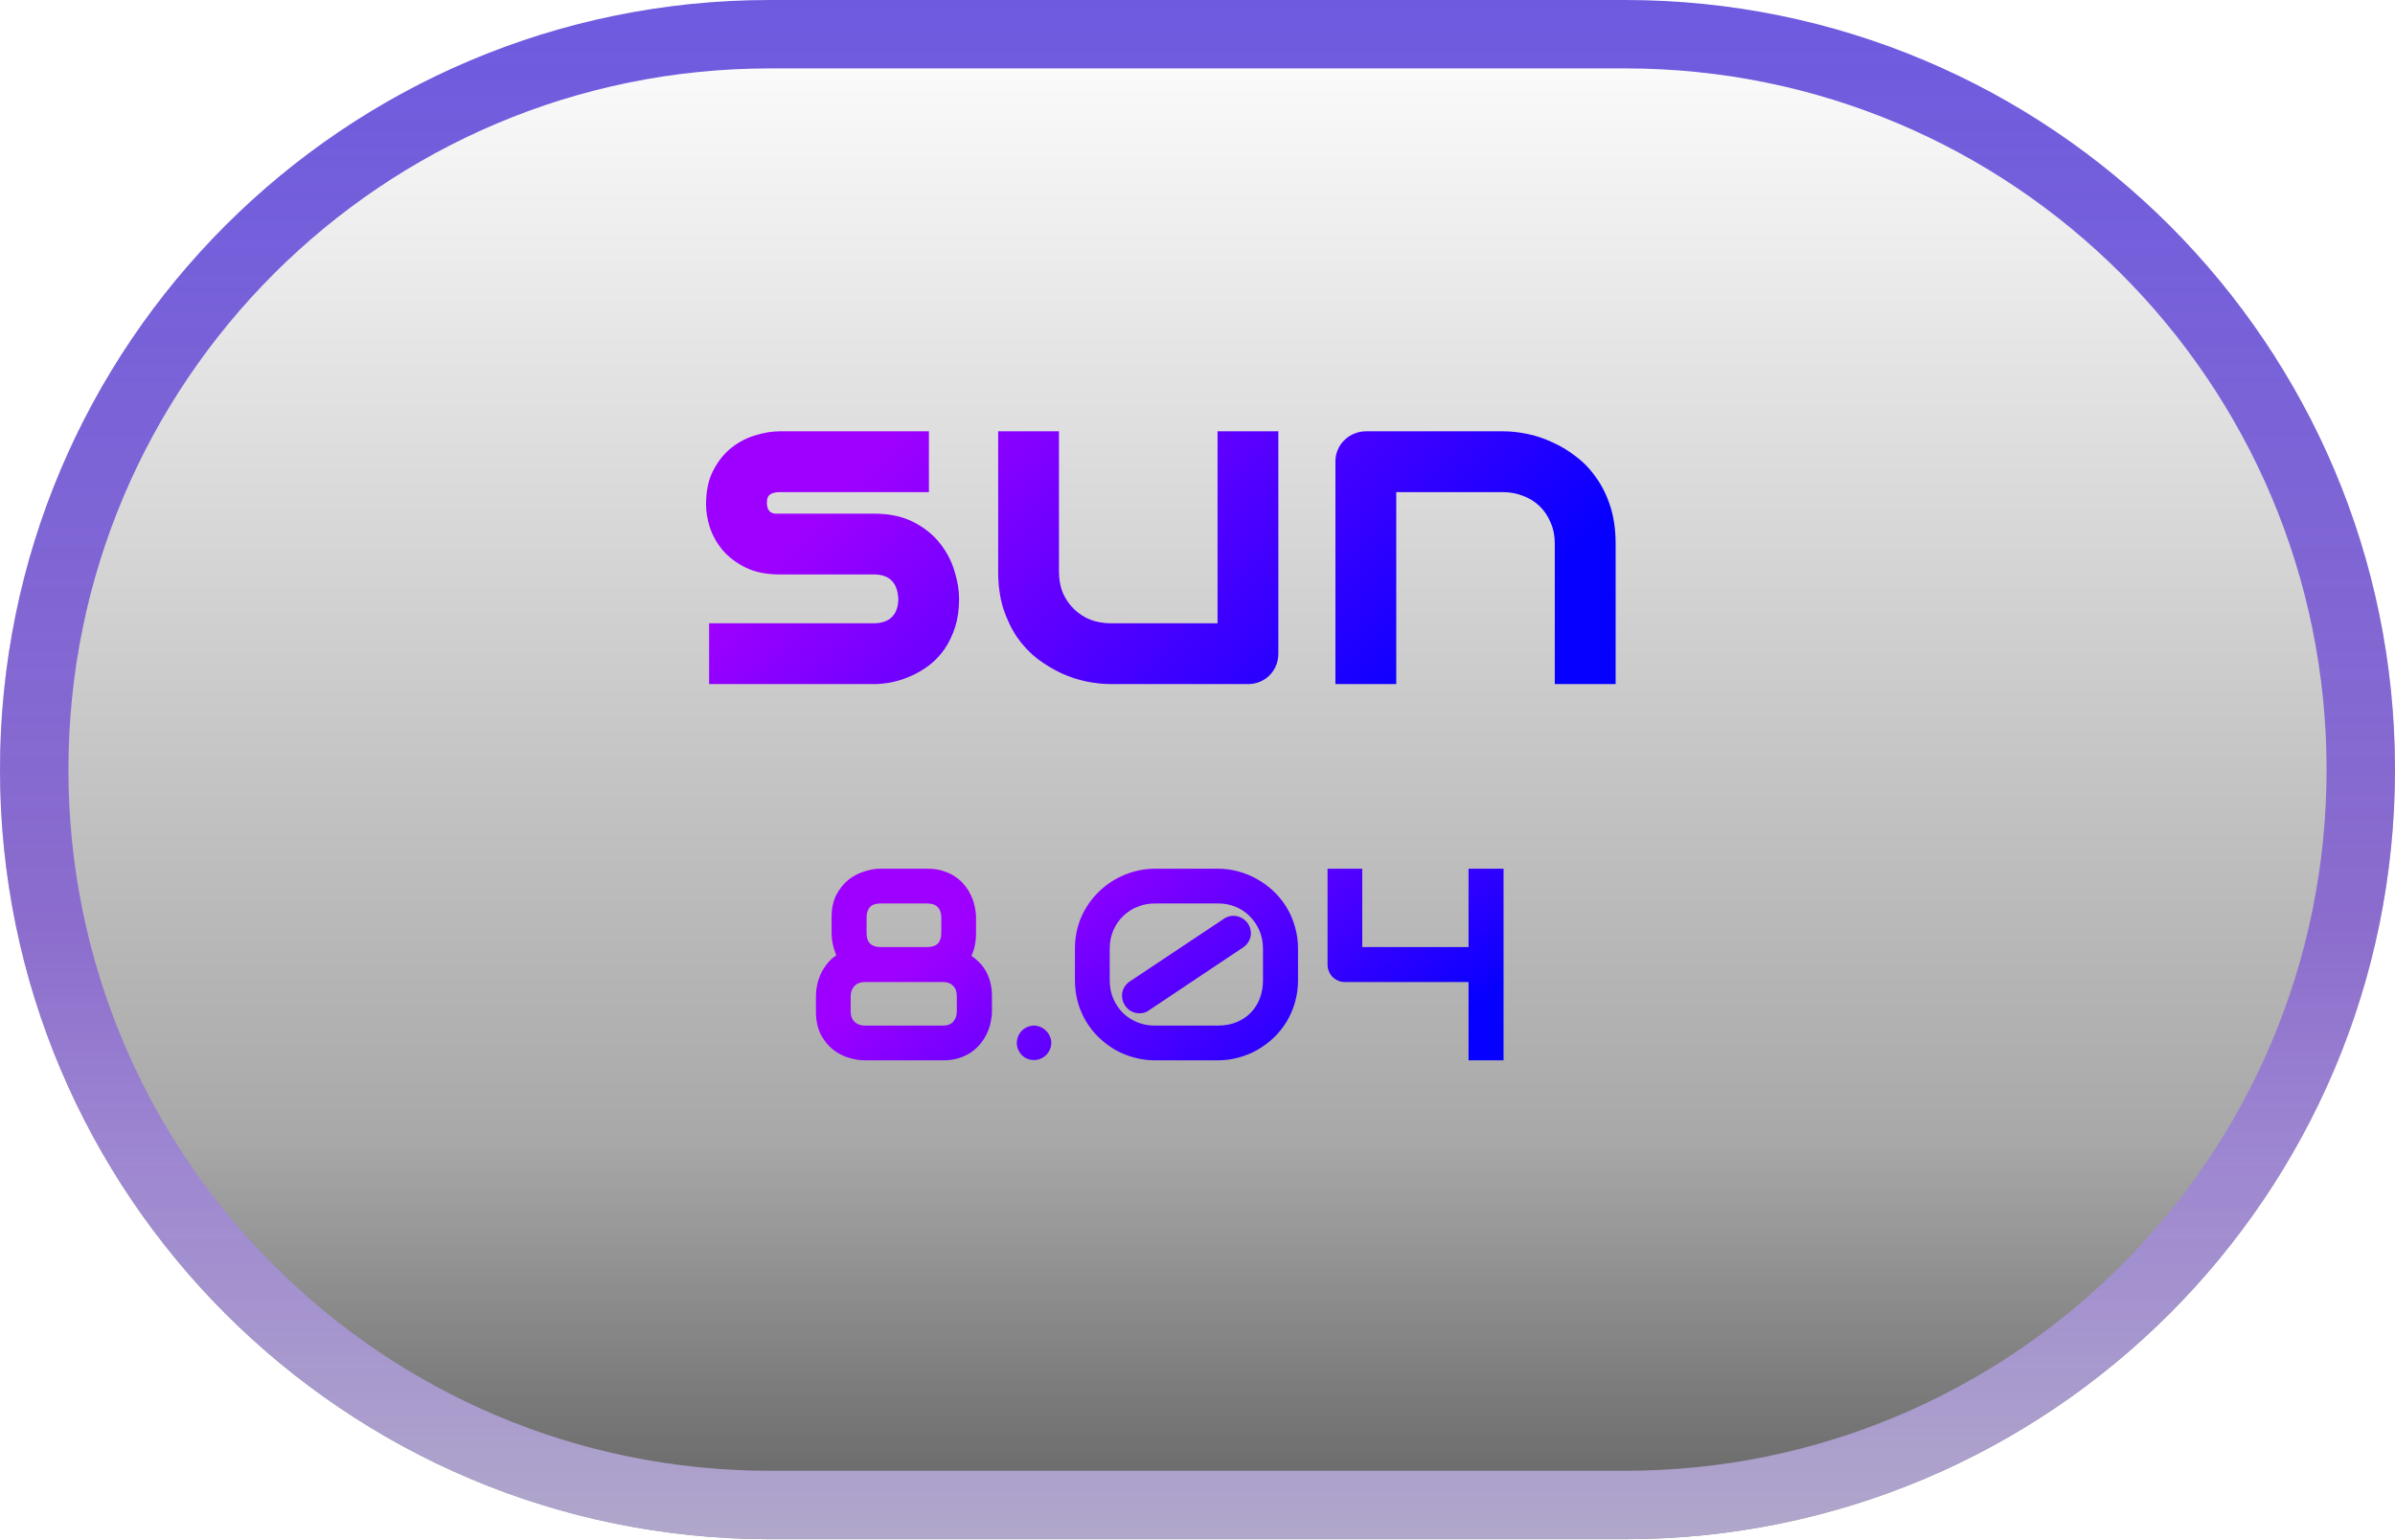
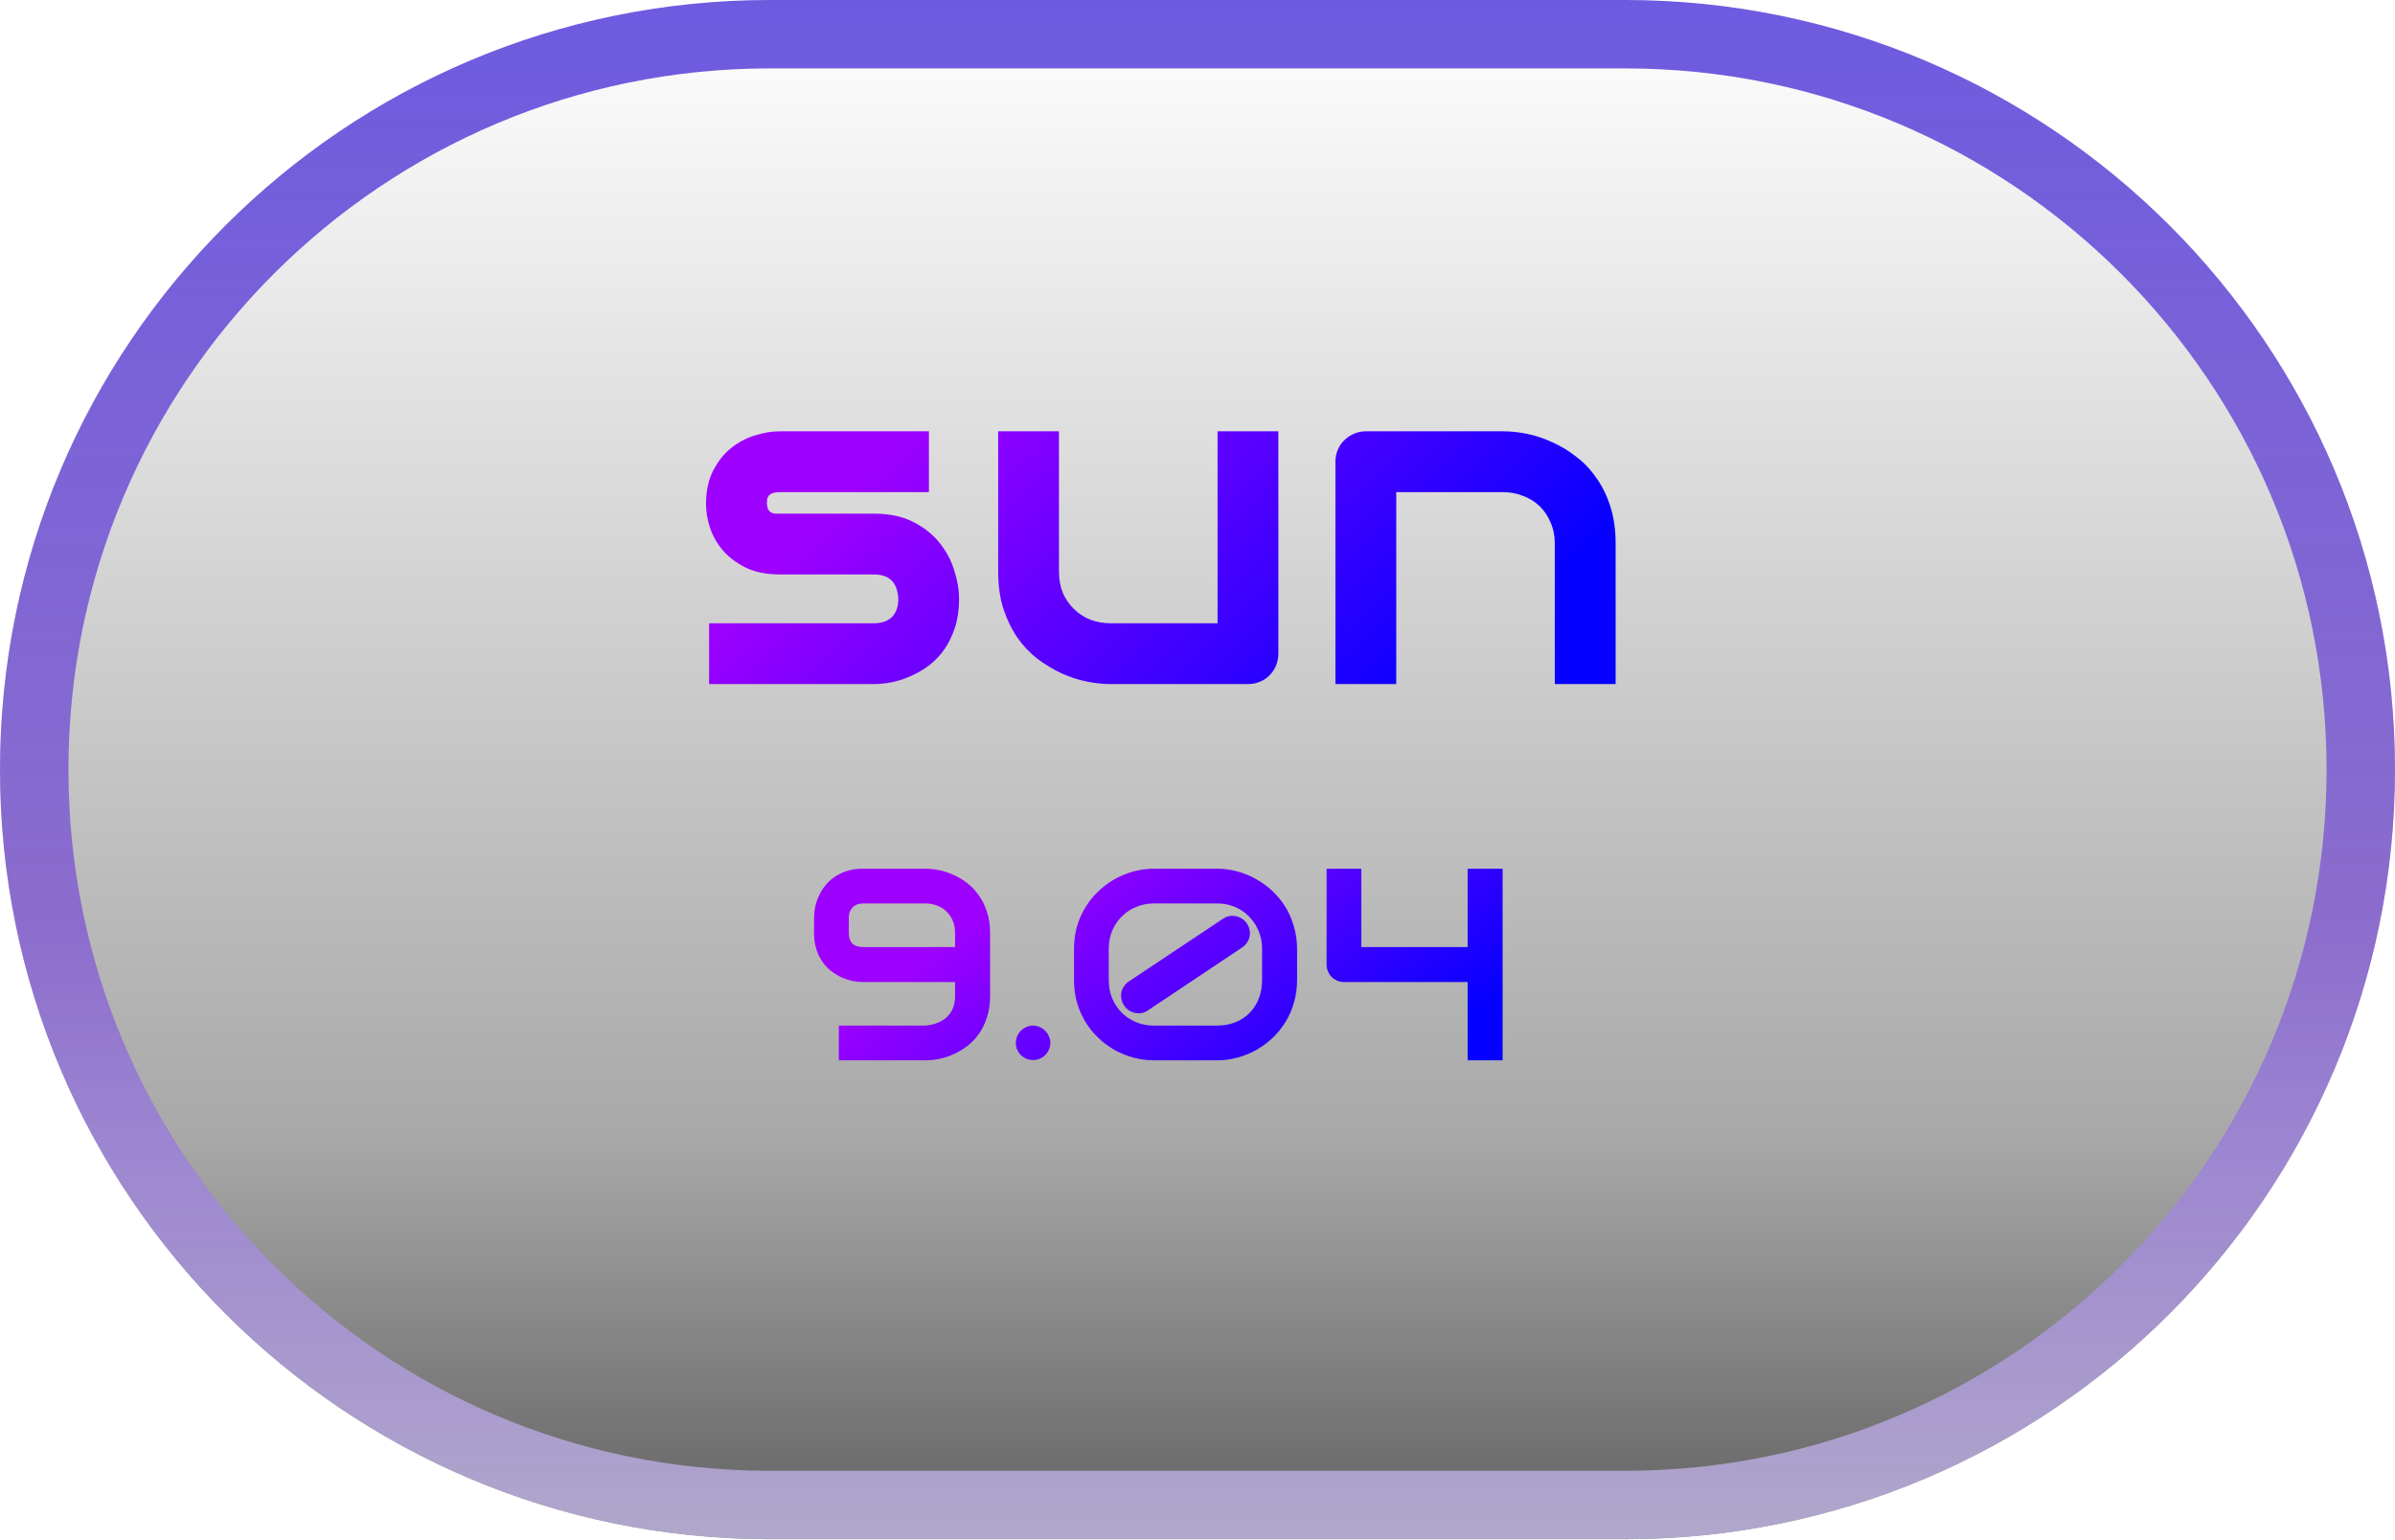
<svg xmlns="http://www.w3.org/2000/svg" width="70" height="45" viewBox="0 0 70 45" fill="none">
-   <rect width="70" height="45" rx="22.5" fill="url(#paint0_linear_119_197)" fill-opacity="0.9" />
-   <rect x="1" y="1" width="68" height="43" rx="21.5" stroke="url(#paint1_linear_119_197)" stroke-opacity="0.7" stroke-width="2" />
-   <path d="M28.032 17.505C28.032 17.81 27.994 18.086 27.916 18.332C27.838 18.574 27.736 18.788 27.608 18.975C27.481 19.157 27.333 19.314 27.164 19.446C26.995 19.574 26.818 19.679 26.631 19.761C26.449 19.843 26.262 19.904 26.07 19.945C25.884 19.982 25.706 20 25.537 20H20.725V18.223H25.523C25.765 18.223 25.947 18.161 26.07 18.038C26.193 17.915 26.255 17.737 26.255 17.505C26.232 17.031 25.993 16.794 25.537 16.794H22.782C22.39 16.794 22.058 16.726 21.784 16.589C21.511 16.452 21.287 16.281 21.114 16.076C20.946 15.871 20.823 15.65 20.745 15.413C20.672 15.176 20.636 14.955 20.636 14.75C20.636 14.354 20.706 14.021 20.848 13.752C20.989 13.479 21.167 13.258 21.381 13.089C21.595 12.92 21.828 12.8 22.078 12.727C22.329 12.649 22.564 12.61 22.782 12.61H27.15V14.388H22.796C22.705 14.388 22.632 14.399 22.577 14.422C22.527 14.44 22.488 14.467 22.461 14.504C22.438 14.536 22.424 14.572 22.42 14.613C22.415 14.65 22.413 14.686 22.413 14.723C22.418 14.796 22.431 14.852 22.454 14.894C22.477 14.935 22.504 14.964 22.536 14.982C22.573 15.001 22.611 15.012 22.652 15.017C22.698 15.017 22.741 15.017 22.782 15.017H25.537C25.993 15.017 26.38 15.099 26.699 15.263C27.018 15.427 27.276 15.634 27.472 15.885C27.668 16.131 27.809 16.4 27.895 16.691C27.987 16.983 28.032 17.254 28.032 17.505ZM37.363 19.105C37.363 19.232 37.34 19.351 37.295 19.46C37.249 19.569 37.185 19.665 37.103 19.747C37.026 19.825 36.933 19.886 36.823 19.932C36.718 19.977 36.605 20 36.481 20H32.462C32.243 20 32.008 19.975 31.758 19.925C31.512 19.875 31.268 19.795 31.026 19.686C30.785 19.572 30.55 19.43 30.322 19.262C30.099 19.088 29.903 18.881 29.734 18.64C29.566 18.394 29.429 18.111 29.324 17.792C29.224 17.473 29.174 17.113 29.174 16.712V12.61H30.951V16.712C30.951 16.944 30.99 17.154 31.067 17.341C31.149 17.523 31.259 17.68 31.395 17.812C31.532 17.945 31.692 18.047 31.874 18.12C32.061 18.189 32.261 18.223 32.476 18.223H35.586V12.61H37.363V19.105ZM47.221 20H45.443V15.898C45.443 15.666 45.402 15.459 45.32 15.276C45.243 15.089 45.136 14.93 44.999 14.798C44.862 14.666 44.7 14.565 44.514 14.497C44.331 14.424 44.133 14.388 43.919 14.388H40.809V20H39.031V13.492C39.031 13.369 39.054 13.255 39.1 13.15C39.145 13.041 39.209 12.948 39.291 12.87C39.373 12.788 39.469 12.724 39.578 12.679C39.688 12.633 39.804 12.61 39.927 12.61H43.933C44.156 12.61 44.391 12.635 44.637 12.685C44.887 12.736 45.133 12.818 45.375 12.932C45.621 13.041 45.853 13.182 46.072 13.355C46.296 13.524 46.492 13.731 46.66 13.977C46.833 14.219 46.97 14.499 47.07 14.818C47.171 15.137 47.221 15.497 47.221 15.898V20Z" fill="url(#paint2_linear_119_197)" />
-   <path d="M28.992 29.574C28.992 29.671 28.98 29.772 28.957 29.879C28.936 29.986 28.901 30.092 28.852 30.199C28.805 30.303 28.744 30.404 28.668 30.5C28.592 30.596 28.501 30.682 28.395 30.758C28.29 30.831 28.169 30.889 28.031 30.934C27.893 30.978 27.738 31 27.566 31H25.27C25.129 31 24.975 30.975 24.809 30.926C24.642 30.876 24.487 30.796 24.344 30.684C24.203 30.569 24.085 30.422 23.988 30.242C23.895 30.06 23.848 29.837 23.848 29.574V29.121C23.848 29.022 23.858 28.918 23.879 28.809C23.902 28.699 23.938 28.591 23.984 28.484C24.034 28.378 24.096 28.276 24.172 28.18C24.247 28.083 24.338 28 24.445 27.93C24.398 27.82 24.363 27.71 24.34 27.598C24.316 27.486 24.305 27.38 24.305 27.281V26.824C24.305 26.564 24.352 26.342 24.445 26.16C24.542 25.978 24.66 25.831 24.801 25.719C24.944 25.607 25.099 25.526 25.266 25.477C25.432 25.424 25.586 25.398 25.727 25.398H27.102C27.276 25.398 27.432 25.421 27.57 25.465C27.711 25.509 27.833 25.569 27.938 25.645C28.044 25.717 28.134 25.802 28.207 25.898C28.283 25.995 28.344 26.096 28.391 26.203C28.438 26.307 28.471 26.414 28.492 26.523C28.516 26.63 28.527 26.73 28.527 26.824V27.281C28.527 27.537 28.482 27.758 28.391 27.945C28.474 28 28.552 28.065 28.625 28.141C28.698 28.213 28.762 28.298 28.816 28.395C28.871 28.491 28.914 28.6 28.945 28.723C28.977 28.842 28.992 28.975 28.992 29.121V29.574ZM27.512 26.832C27.512 26.694 27.477 26.59 27.406 26.52C27.336 26.449 27.234 26.414 27.102 26.414H25.734C25.596 26.414 25.494 26.449 25.426 26.52C25.361 26.59 25.328 26.691 25.328 26.824V27.281C25.328 27.417 25.362 27.518 25.43 27.586C25.5 27.654 25.599 27.688 25.727 27.688H27.102C27.24 27.688 27.342 27.654 27.41 27.586C27.478 27.516 27.512 27.414 27.512 27.281V26.832ZM27.965 29.121C27.965 28.991 27.928 28.891 27.855 28.82C27.785 28.747 27.689 28.711 27.566 28.711H25.27C25.145 28.711 25.046 28.75 24.973 28.828C24.9 28.906 24.863 29.004 24.863 29.121V29.574C24.863 29.699 24.901 29.799 24.977 29.875C25.055 29.948 25.152 29.984 25.27 29.984H27.566C27.697 29.984 27.796 29.945 27.863 29.867C27.931 29.789 27.965 29.691 27.965 29.574V29.121ZM30.727 30.488C30.727 30.559 30.712 30.625 30.684 30.688C30.658 30.747 30.621 30.801 30.574 30.848C30.53 30.892 30.477 30.927 30.414 30.953C30.354 30.979 30.29 30.992 30.223 30.992C30.152 30.992 30.086 30.979 30.023 30.953C29.963 30.927 29.91 30.892 29.863 30.848C29.819 30.801 29.784 30.747 29.758 30.688C29.732 30.625 29.719 30.559 29.719 30.488C29.719 30.421 29.732 30.357 29.758 30.297C29.784 30.234 29.819 30.181 29.863 30.137C29.91 30.09 29.963 30.053 30.023 30.027C30.086 29.999 30.152 29.984 30.223 29.984C30.29 29.984 30.354 29.999 30.414 30.027C30.477 30.053 30.53 30.09 30.574 30.137C30.621 30.181 30.658 30.234 30.684 30.297C30.712 30.357 30.727 30.421 30.727 30.488ZM37.938 28.656C37.938 28.885 37.908 29.103 37.848 29.309C37.79 29.512 37.708 29.701 37.602 29.875C37.495 30.049 37.368 30.206 37.223 30.344C37.077 30.482 36.917 30.6 36.742 30.699C36.57 30.796 36.387 30.87 36.191 30.922C35.996 30.974 35.797 31 35.594 31H33.762C33.556 31 33.355 30.974 33.16 30.922C32.965 30.87 32.78 30.796 32.605 30.699C32.434 30.6 32.275 30.482 32.129 30.344C31.983 30.206 31.857 30.049 31.75 29.875C31.646 29.701 31.564 29.512 31.504 29.309C31.447 29.103 31.418 28.885 31.418 28.656V27.742C31.418 27.398 31.482 27.083 31.609 26.797C31.74 26.51 31.913 26.264 32.129 26.059C32.345 25.85 32.594 25.689 32.875 25.574C33.159 25.457 33.454 25.398 33.762 25.398H35.594C35.797 25.398 35.996 25.424 36.191 25.477C36.387 25.529 36.57 25.604 36.742 25.703C36.917 25.799 37.077 25.917 37.223 26.055C37.368 26.193 37.495 26.349 37.602 26.523C37.708 26.698 37.79 26.888 37.848 27.094C37.908 27.297 37.938 27.513 37.938 27.742V28.656ZM36.914 27.742C36.914 27.542 36.878 27.359 36.805 27.195C36.732 27.031 36.634 26.891 36.512 26.773C36.392 26.656 36.253 26.566 36.094 26.504C35.935 26.441 35.768 26.412 35.594 26.414H33.762C33.592 26.412 33.427 26.441 33.266 26.504C33.107 26.564 32.965 26.652 32.84 26.77C32.717 26.884 32.618 27.025 32.543 27.191C32.47 27.355 32.434 27.539 32.434 27.742V28.656C32.434 28.859 32.47 29.043 32.543 29.207C32.616 29.371 32.714 29.512 32.836 29.629C32.958 29.744 33.099 29.832 33.258 29.895C33.419 29.957 33.587 29.987 33.762 29.984H35.594C35.794 29.984 35.975 29.952 36.137 29.887C36.301 29.819 36.44 29.727 36.555 29.609C36.669 29.492 36.758 29.353 36.82 29.191C36.883 29.027 36.914 28.849 36.914 28.656V27.742ZM36.473 27C36.512 27.057 36.538 27.12 36.551 27.188C36.564 27.253 36.564 27.318 36.551 27.383C36.538 27.445 36.512 27.505 36.473 27.562C36.436 27.617 36.388 27.664 36.328 27.703L33.586 29.535C33.542 29.569 33.496 29.592 33.449 29.605C33.402 29.619 33.354 29.625 33.305 29.625C33.221 29.625 33.142 29.605 33.066 29.566C32.991 29.527 32.93 29.471 32.883 29.398C32.844 29.341 32.818 29.28 32.805 29.215C32.792 29.147 32.79 29.082 32.801 29.02C32.814 28.954 32.839 28.895 32.875 28.84C32.911 28.783 32.96 28.734 33.02 28.695L35.77 26.863C35.827 26.824 35.888 26.798 35.953 26.785C36.021 26.772 36.086 26.772 36.148 26.785C36.214 26.798 36.273 26.823 36.328 26.859C36.385 26.896 36.434 26.943 36.473 27ZM43.945 31H42.922V28.711H39.312C39.24 28.711 39.172 28.698 39.109 28.672C39.047 28.643 38.992 28.607 38.945 28.562C38.901 28.516 38.866 28.461 38.84 28.398C38.814 28.336 38.801 28.27 38.801 28.199V25.398H39.816V27.688H42.922V25.398H43.945V31Z" fill="url(#paint3_linear_119_197)" />
+   <rect width="70" height="45" rx="22.5" fill="url(#paint0_linear_126_134)" fill-opacity="0.9" />
+   <rect x="1" y="1" width="68" height="43" rx="21.5" stroke="url(#paint1_linear_126_134)" stroke-opacity="0.7" stroke-width="2" />
+   <path d="M28.032 17.505C28.032 17.81 27.994 18.086 27.916 18.332C27.838 18.574 27.736 18.788 27.608 18.975C27.481 19.157 27.333 19.314 27.164 19.446C26.995 19.574 26.818 19.679 26.631 19.761C26.449 19.843 26.262 19.904 26.07 19.945C25.884 19.982 25.706 20 25.537 20H20.725V18.223H25.523C25.765 18.223 25.947 18.161 26.07 18.038C26.193 17.915 26.255 17.737 26.255 17.505C26.232 17.031 25.993 16.794 25.537 16.794H22.782C22.39 16.794 22.058 16.726 21.784 16.589C21.511 16.452 21.287 16.281 21.114 16.076C20.946 15.871 20.823 15.65 20.745 15.413C20.672 15.176 20.636 14.955 20.636 14.75C20.636 14.354 20.706 14.021 20.848 13.752C20.989 13.479 21.167 13.258 21.381 13.089C21.595 12.92 21.828 12.8 22.078 12.727C22.329 12.649 22.564 12.61 22.782 12.61H27.15V14.388H22.796C22.705 14.388 22.632 14.399 22.577 14.422C22.527 14.44 22.488 14.467 22.461 14.504C22.438 14.536 22.424 14.572 22.42 14.613C22.415 14.65 22.413 14.686 22.413 14.723C22.418 14.796 22.431 14.852 22.454 14.894C22.477 14.935 22.504 14.964 22.536 14.982C22.573 15.001 22.611 15.012 22.652 15.017C22.698 15.017 22.741 15.017 22.782 15.017H25.537C25.993 15.017 26.38 15.099 26.699 15.263C27.018 15.427 27.276 15.634 27.472 15.885C27.668 16.131 27.809 16.4 27.895 16.691C27.987 16.983 28.032 17.254 28.032 17.505ZM37.363 19.105C37.363 19.232 37.34 19.351 37.295 19.46C37.249 19.569 37.185 19.665 37.103 19.747C37.026 19.825 36.933 19.886 36.823 19.932C36.718 19.977 36.605 20 36.481 20H32.462C32.243 20 32.008 19.975 31.758 19.925C31.512 19.875 31.268 19.795 31.026 19.686C30.785 19.572 30.55 19.43 30.322 19.262C30.099 19.088 29.903 18.881 29.734 18.64C29.566 18.394 29.429 18.111 29.324 17.792C29.224 17.473 29.174 17.113 29.174 16.712V12.61H30.951V16.712C30.951 16.944 30.99 17.154 31.067 17.341C31.149 17.523 31.259 17.68 31.395 17.812C31.532 17.945 31.692 18.047 31.874 18.12C32.061 18.189 32.261 18.223 32.476 18.223H35.586V12.61H37.363V19.105ZM47.221 20H45.443V15.898C45.443 15.666 45.402 15.459 45.32 15.276C45.243 15.089 45.136 14.93 44.999 14.798C44.862 14.666 44.7 14.565 44.514 14.497C44.331 14.424 44.133 14.388 43.919 14.388H40.809V20H39.031V13.492C39.031 13.369 39.054 13.255 39.1 13.15C39.145 13.041 39.209 12.948 39.291 12.87C39.373 12.788 39.469 12.724 39.578 12.679C39.688 12.633 39.804 12.61 39.927 12.61H43.933C44.156 12.61 44.391 12.635 44.637 12.685C44.887 12.736 45.133 12.818 45.375 12.932C45.621 13.041 45.853 13.182 46.072 13.355C46.296 13.524 46.492 13.731 46.66 13.977C46.833 14.219 46.97 14.499 47.07 14.818C47.171 15.137 47.221 15.497 47.221 15.898V20Z" fill="url(#paint2_linear_126_134)" />
+   <path d="M23.793 27.281V26.824C23.793 26.73 23.803 26.63 23.824 26.523C23.848 26.414 23.883 26.307 23.93 26.203C23.977 26.096 24.038 25.995 24.113 25.898C24.189 25.802 24.279 25.717 24.383 25.645C24.49 25.569 24.612 25.509 24.75 25.465C24.888 25.421 25.044 25.398 25.219 25.398H27.051C27.176 25.398 27.31 25.413 27.453 25.441C27.596 25.47 27.737 25.517 27.875 25.582C28.016 25.645 28.15 25.725 28.277 25.824C28.405 25.923 28.517 26.043 28.613 26.184C28.712 26.322 28.79 26.482 28.848 26.664C28.908 26.846 28.938 27.052 28.938 27.281V29.121C28.938 29.35 28.908 29.556 28.848 29.738C28.79 29.921 28.712 30.082 28.613 30.223C28.517 30.361 28.405 30.479 28.277 30.578C28.15 30.674 28.016 30.755 27.875 30.82C27.737 30.883 27.596 30.928 27.453 30.957C27.31 30.986 27.176 31 27.051 31H24.516V29.984H27.051C27.178 29.974 27.294 29.948 27.398 29.906C27.505 29.865 27.596 29.809 27.672 29.738C27.75 29.665 27.81 29.578 27.852 29.477C27.893 29.372 27.914 29.254 27.914 29.121V28.711H25.219C25.122 28.711 25.021 28.701 24.914 28.68C24.807 28.656 24.701 28.621 24.594 28.574C24.49 28.525 24.389 28.463 24.293 28.391C24.197 28.315 24.111 28.224 24.035 28.117C23.962 28.01 23.904 27.888 23.859 27.75C23.815 27.612 23.793 27.456 23.793 27.281ZM27.914 27.281C27.914 27.148 27.892 27.029 27.848 26.922C27.803 26.815 27.742 26.724 27.664 26.648C27.588 26.573 27.497 26.516 27.391 26.477C27.287 26.435 27.173 26.414 27.051 26.414H25.219C25.094 26.414 24.994 26.453 24.918 26.531C24.845 26.609 24.809 26.707 24.809 26.824V27.281C24.809 27.414 24.844 27.516 24.914 27.586C24.984 27.654 25.088 27.688 25.227 27.688H27.914V27.281ZM30.699 30.488C30.699 30.559 30.685 30.625 30.656 30.688C30.63 30.747 30.594 30.801 30.547 30.848C30.503 30.892 30.449 30.927 30.387 30.953C30.327 30.979 30.263 30.992 30.195 30.992C30.125 30.992 30.059 30.979 29.996 30.953C29.936 30.927 29.883 30.892 29.836 30.848C29.792 30.801 29.756 30.747 29.73 30.688C29.704 30.625 29.691 30.559 29.691 30.488C29.691 30.421 29.704 30.357 29.73 30.297C29.756 30.234 29.792 30.181 29.836 30.137C29.883 30.09 29.936 30.053 29.996 30.027C30.059 29.999 30.125 29.984 30.195 29.984C30.263 29.984 30.327 29.999 30.387 30.027C30.449 30.053 30.503 30.09 30.547 30.137C30.594 30.181 30.63 30.234 30.656 30.297C30.685 30.357 30.699 30.421 30.699 30.488ZM37.91 28.656C37.91 28.885 37.88 29.103 37.82 29.309C37.763 29.512 37.681 29.701 37.574 29.875C37.467 30.049 37.341 30.206 37.195 30.344C37.05 30.482 36.889 30.6 36.715 30.699C36.543 30.796 36.359 30.87 36.164 30.922C35.969 30.974 35.77 31 35.566 31H33.734C33.529 31 33.328 30.974 33.133 30.922C32.938 30.87 32.753 30.796 32.578 30.699C32.406 30.6 32.247 30.482 32.102 30.344C31.956 30.206 31.829 30.049 31.723 29.875C31.619 29.701 31.537 29.512 31.477 29.309C31.419 29.103 31.391 28.885 31.391 28.656V27.742C31.391 27.398 31.454 27.083 31.582 26.797C31.712 26.51 31.885 26.264 32.102 26.059C32.318 25.85 32.566 25.689 32.848 25.574C33.132 25.457 33.427 25.398 33.734 25.398H35.566C35.77 25.398 35.969 25.424 36.164 25.477C36.359 25.529 36.543 25.604 36.715 25.703C36.889 25.799 37.05 25.917 37.195 26.055C37.341 26.193 37.467 26.349 37.574 26.523C37.681 26.698 37.763 26.888 37.82 27.094C37.88 27.297 37.91 27.513 37.91 27.742V28.656ZM36.887 27.742C36.887 27.542 36.85 27.359 36.777 27.195C36.704 27.031 36.607 26.891 36.484 26.773C36.365 26.656 36.225 26.566 36.066 26.504C35.908 26.441 35.741 26.412 35.566 26.414H33.734C33.565 26.412 33.4 26.441 33.238 26.504C33.079 26.564 32.938 26.652 32.812 26.77C32.69 26.884 32.591 27.025 32.516 27.191C32.443 27.355 32.406 27.539 32.406 27.742V28.656C32.406 28.859 32.443 29.043 32.516 29.207C32.589 29.371 32.686 29.512 32.809 29.629C32.931 29.744 33.072 29.832 33.23 29.895C33.392 29.957 33.56 29.987 33.734 29.984H35.566C35.767 29.984 35.948 29.952 36.109 29.887C36.273 29.819 36.413 29.727 36.527 29.609C36.642 29.492 36.73 29.353 36.793 29.191C36.855 29.027 36.887 28.849 36.887 28.656V27.742ZM36.445 27C36.484 27.057 36.51 27.12 36.523 27.188C36.536 27.253 36.536 27.318 36.523 27.383C36.51 27.445 36.484 27.505 36.445 27.562C36.409 27.617 36.361 27.664 36.301 27.703L33.559 29.535C33.514 29.569 33.469 29.592 33.422 29.605C33.375 29.619 33.327 29.625 33.277 29.625C33.194 29.625 33.115 29.605 33.039 29.566C32.964 29.527 32.902 29.471 32.855 29.398C32.816 29.341 32.79 29.28 32.777 29.215C32.764 29.147 32.763 29.082 32.773 29.02C32.786 28.954 32.811 28.895 32.848 28.84C32.884 28.783 32.932 28.734 32.992 28.695L35.742 26.863C35.8 26.824 35.861 26.798 35.926 26.785C35.993 26.772 36.059 26.772 36.121 26.785C36.186 26.798 36.246 26.823 36.301 26.859C36.358 26.896 36.406 26.943 36.445 27ZM43.918 31H42.895V28.711H39.285C39.212 28.711 39.145 28.698 39.082 28.672C39.02 28.643 38.965 28.607 38.918 28.562C38.874 28.516 38.839 28.461 38.812 28.398C38.786 28.336 38.773 28.27 38.773 28.199V25.398H39.789V27.688H42.895V25.398H43.918V31Z" fill="url(#paint3_linear_126_134)" />
  <defs>
-     <linearGradient id="paint0_linear_119_197" x1="35" y1="0" x2="35" y2="45" gradientUnits="userSpaceOnUse">
+     <linearGradient id="paint0_linear_126_134" x1="35" y1="0" x2="35" y2="45" gradientUnits="userSpaceOnUse">
      <stop stop-color="white" />
      <stop offset="0.74" stop-color="#9E9E9E" />
      <stop offset="1" stop-color="#4F4F4F" />
    </linearGradient>
-     <linearGradient id="paint1_linear_119_197" x1="35" y1="0" x2="35" y2="45" gradientUnits="userSpaceOnUse">
+     <linearGradient id="paint1_linear_126_134" x1="35" y1="0" x2="35" y2="45" gradientUnits="userSpaceOnUse">
      <stop stop-color="#2E13D0" />
      <stop offset="0.604" stop-color="#784CD6" />
      <stop offset="1" stop-color="#D2C5F8" />
    </linearGradient>
-     <linearGradient id="paint2_linear_119_197" x1="27.052" y1="12" x2="38.636" y2="23.663" gradientUnits="userSpaceOnUse">
+     <linearGradient id="paint2_linear_126_134" x1="27.052" y1="12" x2="38.636" y2="23.663" gradientUnits="userSpaceOnUse">
      <stop stop-color="#9E00FF" />
      <stop offset="1" stop-color="#0500FF" />
    </linearGradient>
-     <linearGradient id="paint3_linear_119_197" x1="28.541" y1="26.75" x2="34.996" y2="35.505" gradientUnits="userSpaceOnUse">
+     <linearGradient id="paint3_linear_126_134" x1="28.541" y1="26.75" x2="34.996" y2="35.505" gradientUnits="userSpaceOnUse">
      <stop stop-color="#9E00FF" />
      <stop offset="1" stop-color="#0500FF" />
    </linearGradient>
  </defs>
</svg>
